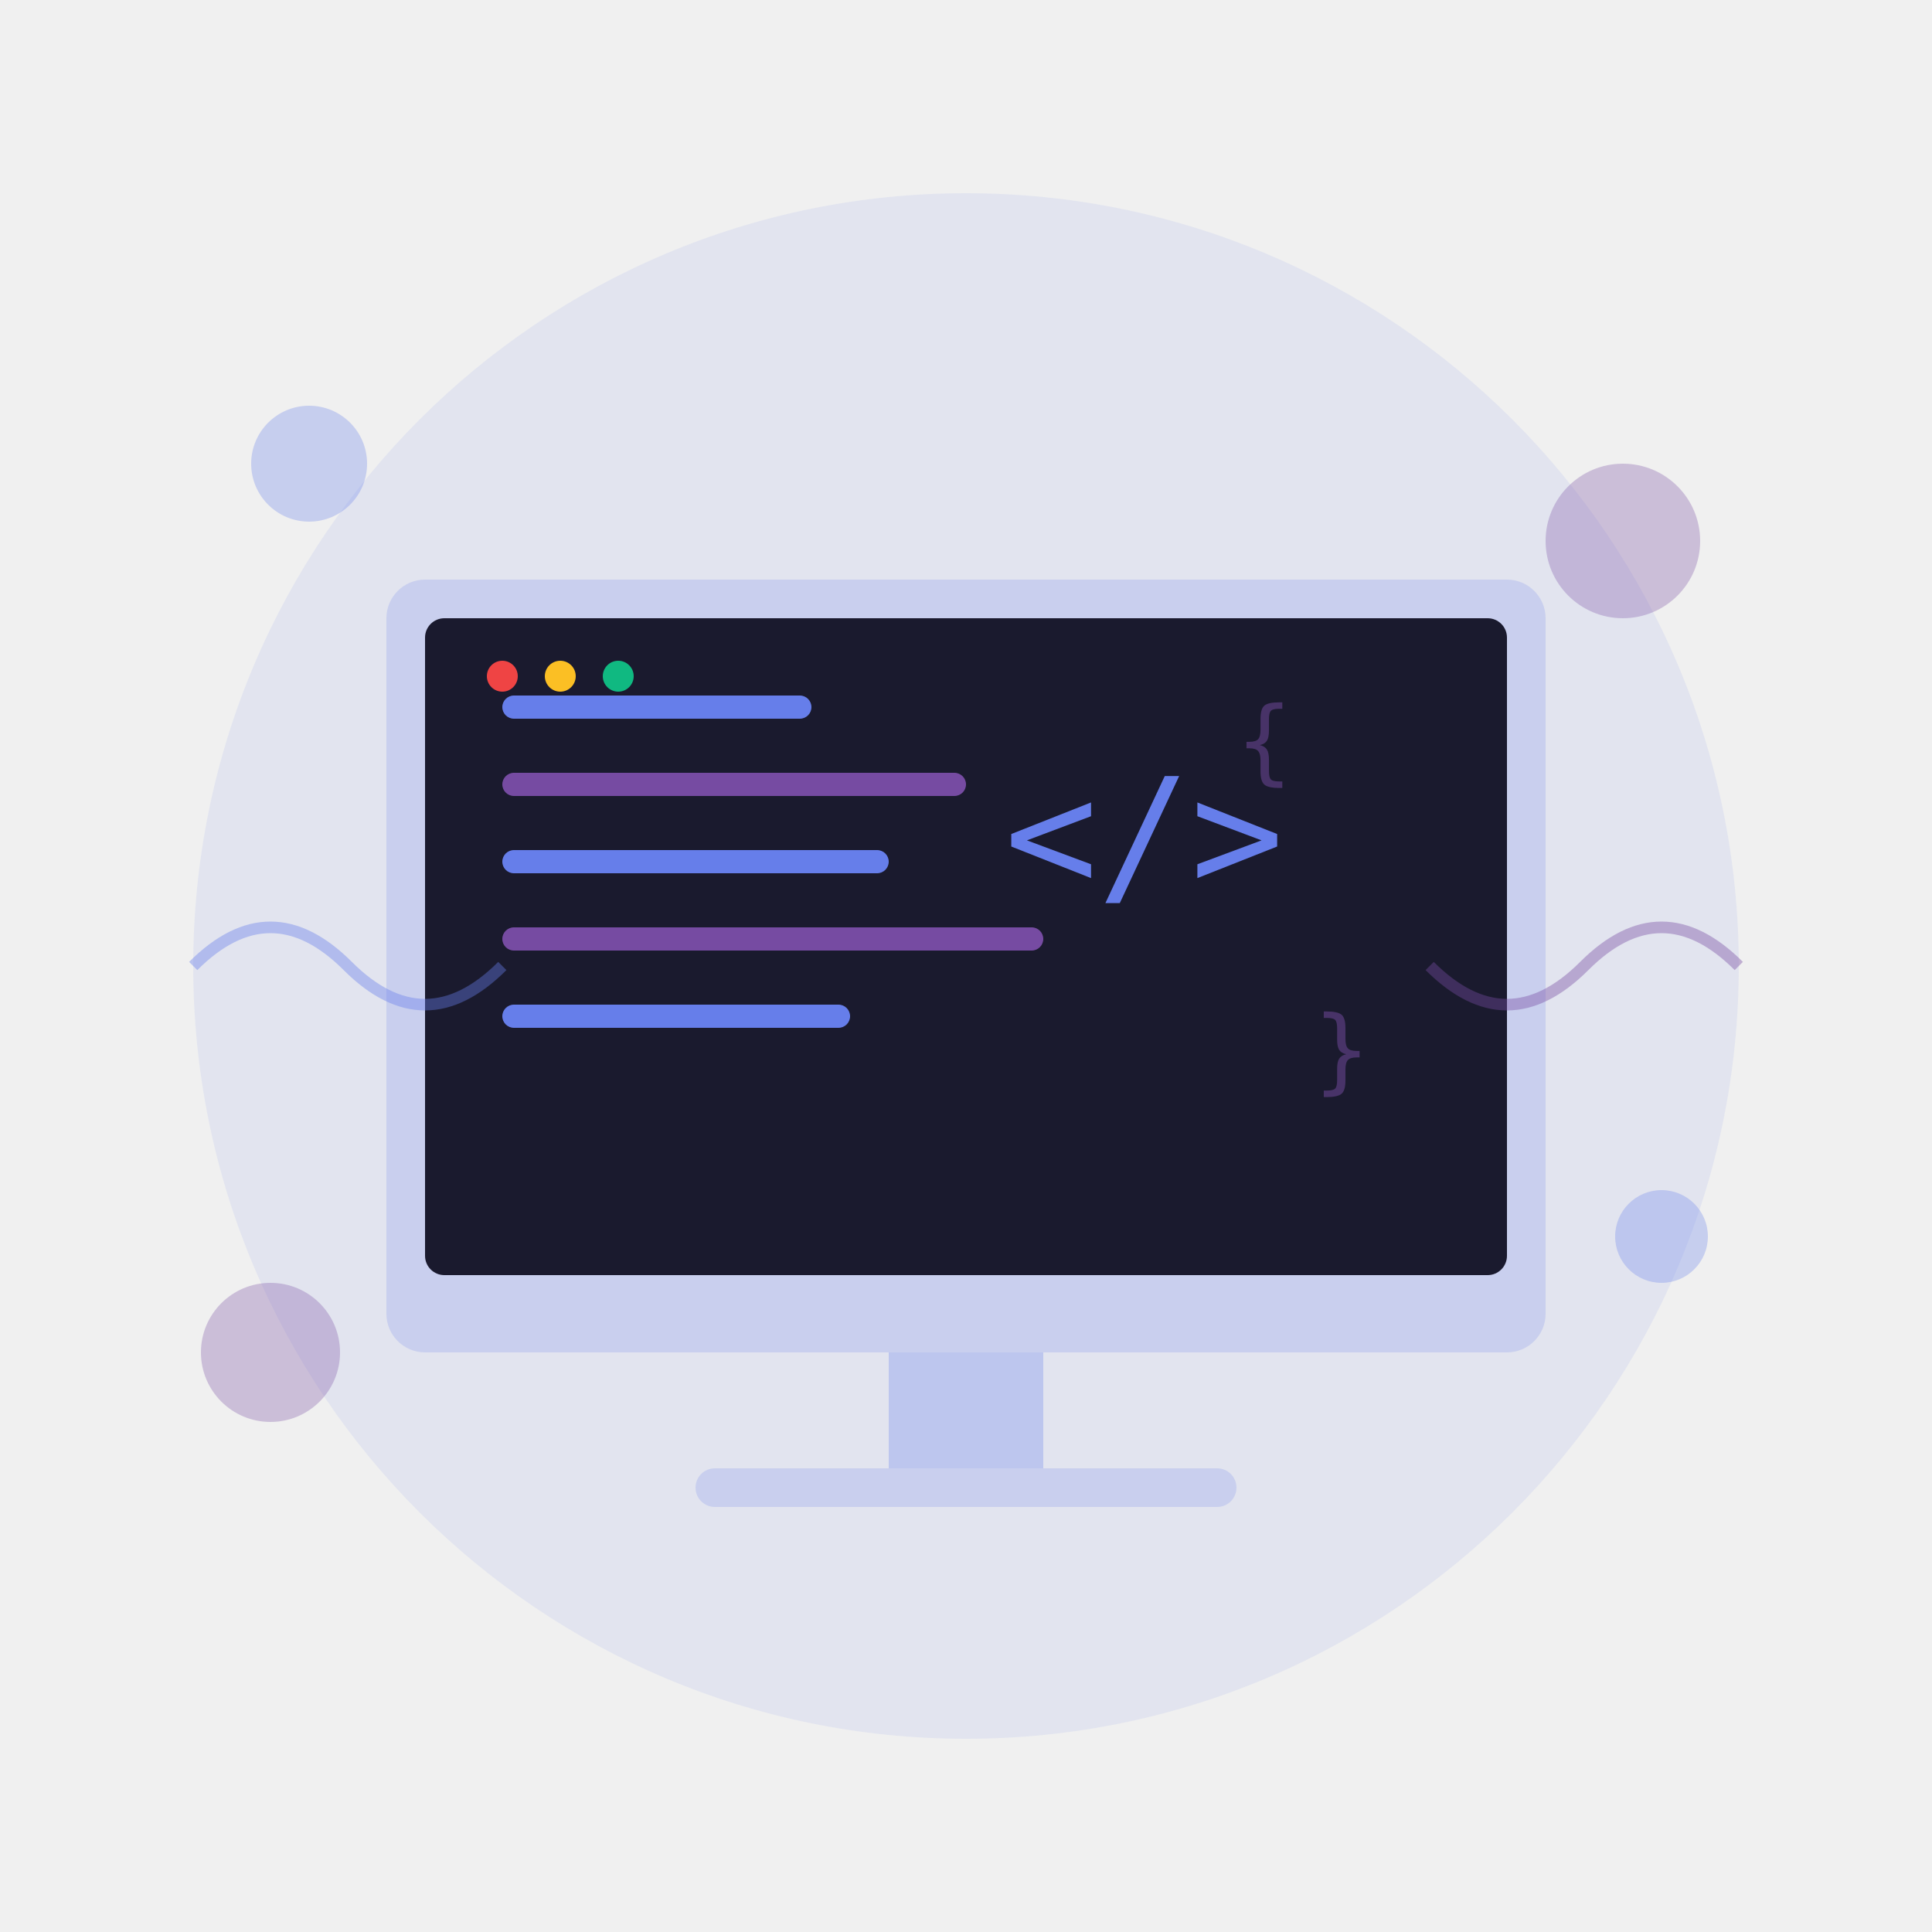
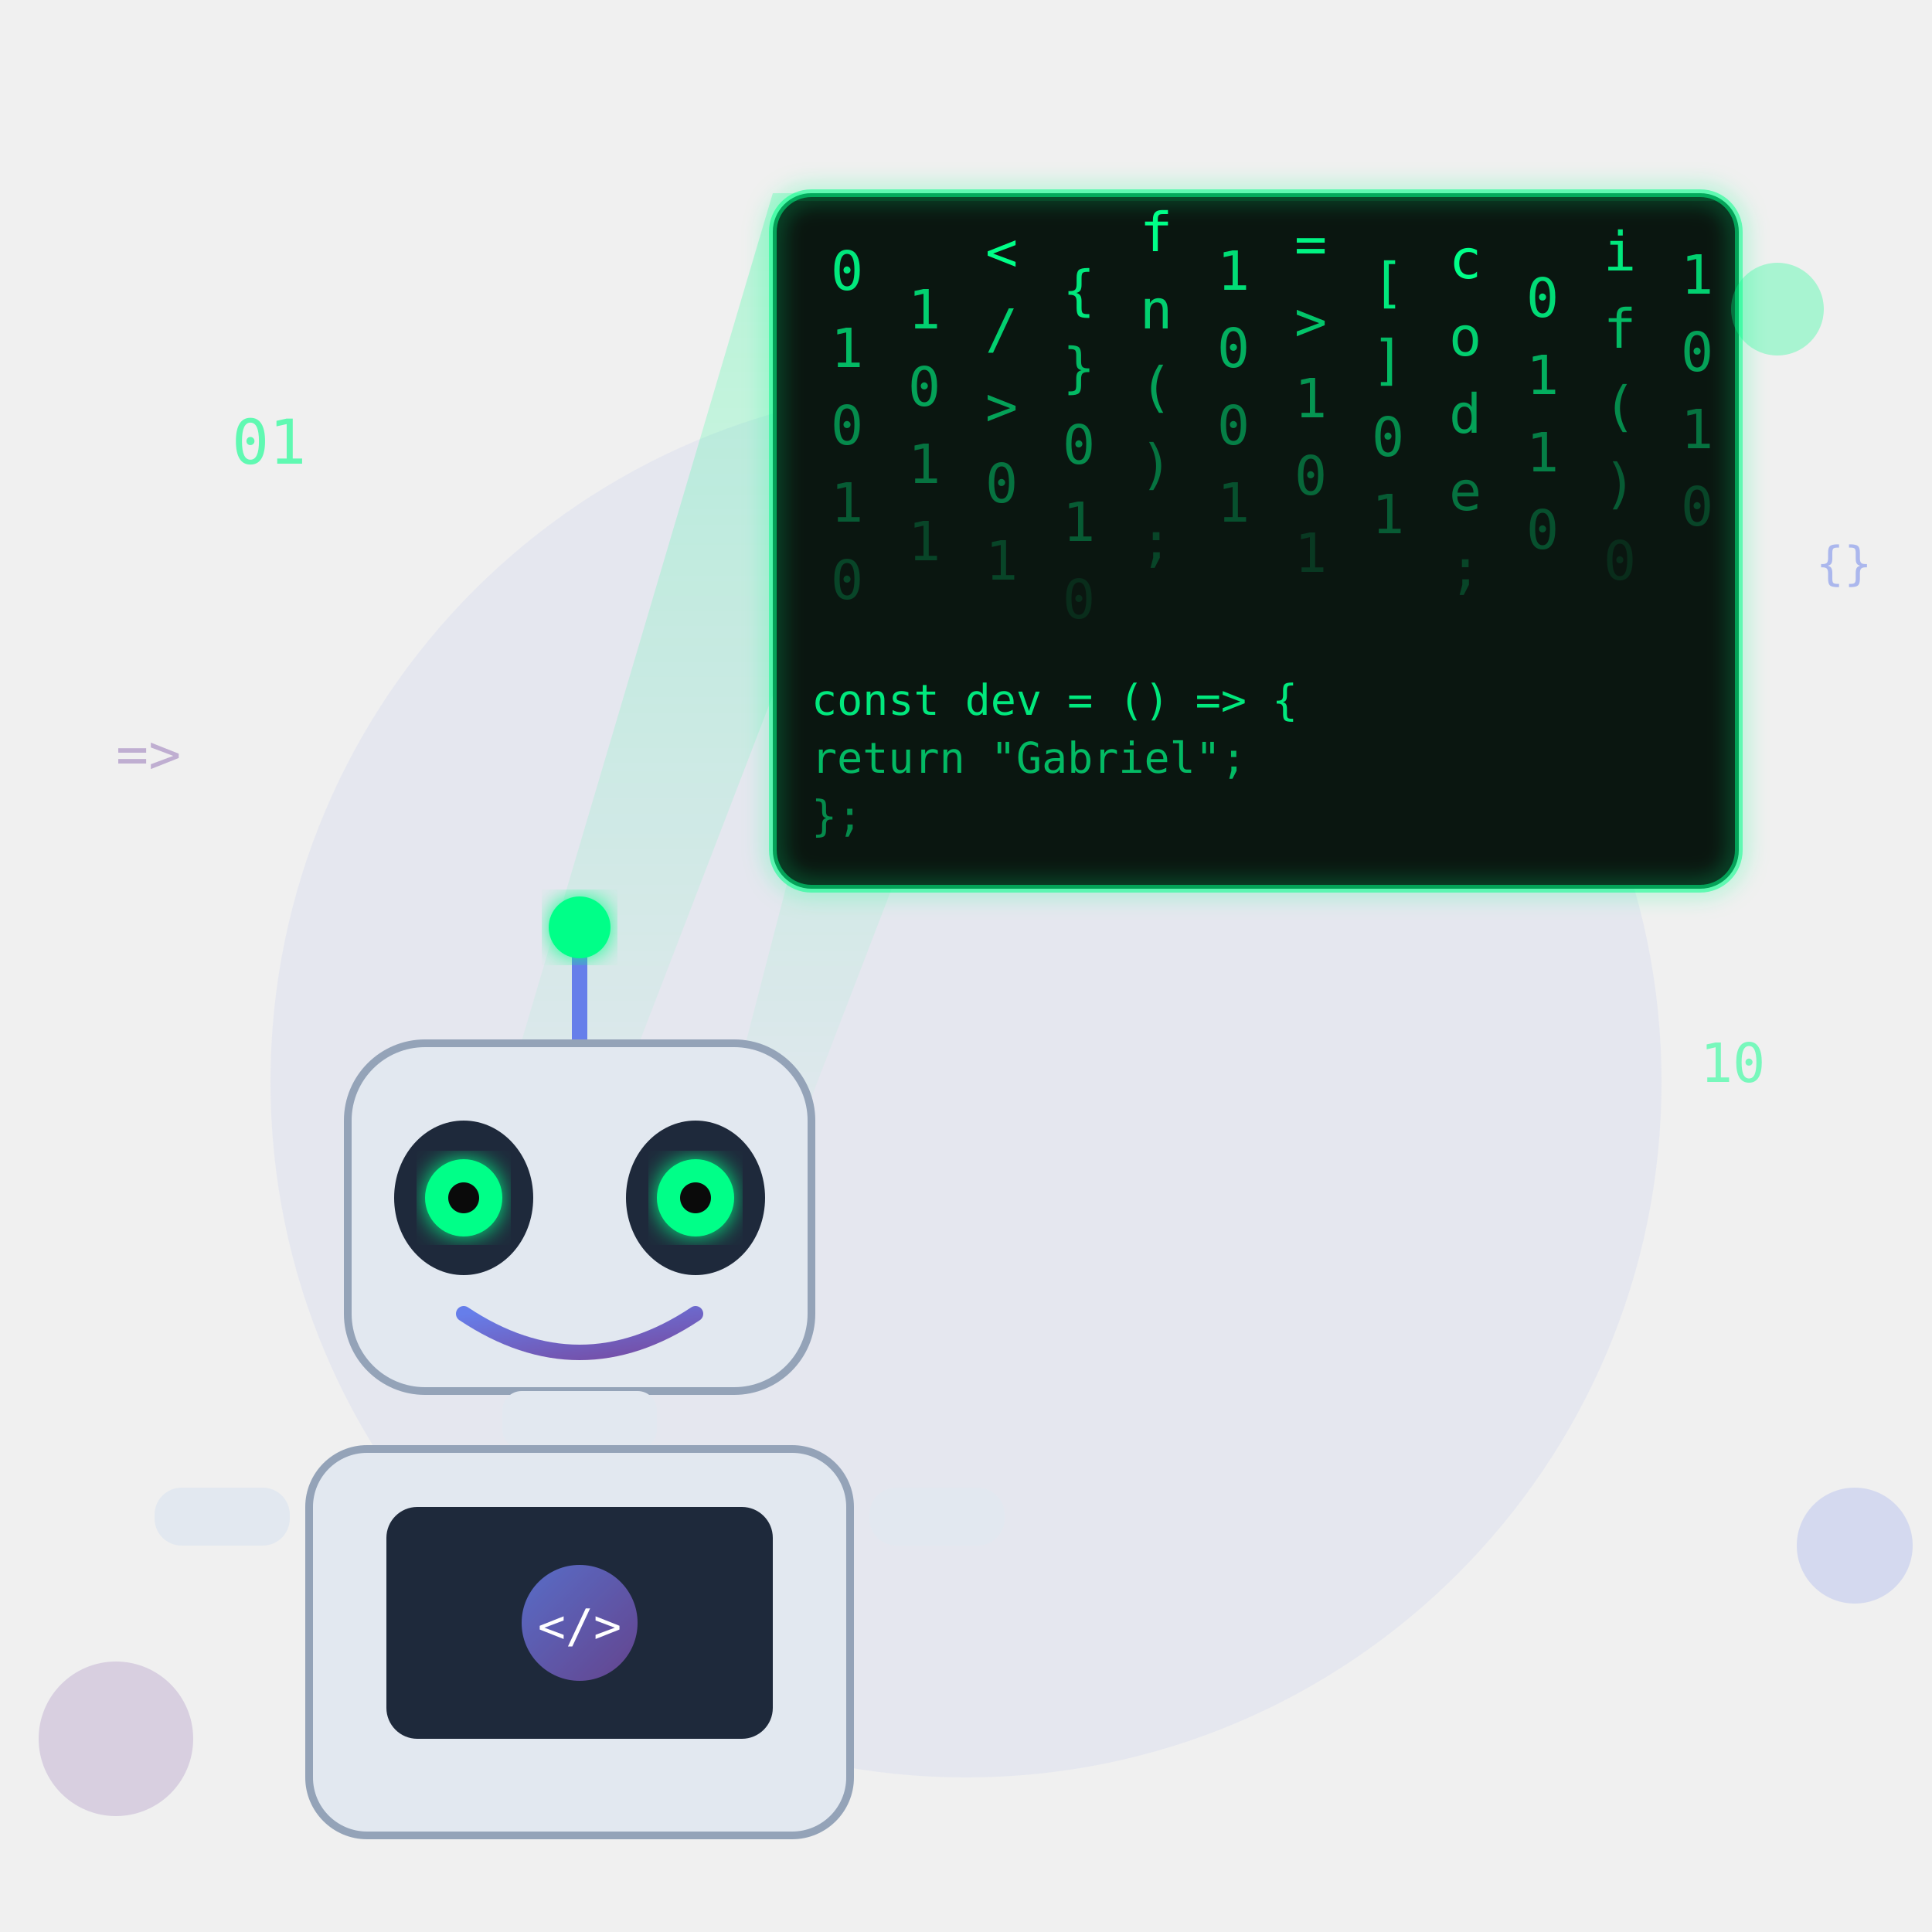
<svg xmlns="http://www.w3.org/2000/svg" viewBox="0 0 500 500" width="500" height="500">
-   <circle cx="250" cy="250" r="200" fill="#667eea" opacity="0.1" />
-   <rect x="100" y="150" width="300" height="200" rx="10" fill="#667eea" opacity="0.2" />
-   <rect x="110" y="160" width="280" height="170" rx="5" fill="#1a1a2e" />
-   <rect x="130" y="180" width="80" height="6" rx="3" fill="#667eea" />
-   <rect x="130" y="200" width="120" height="6" rx="3" fill="#764ba2" />
-   <rect x="130" y="220" width="100" height="6" rx="3" fill="#667eea" />
-   <rect x="130" y="240" width="140" height="6" rx="3" fill="#764ba2" />
-   <rect x="130" y="260" width="90" height="6" rx="3" fill="#667eea" />
-   <circle cx="130" cy="175" r="4" fill="#ef4444" />
-   <circle cx="145" cy="175" r="4" fill="#fbbf24" />
-   <circle cx="160" cy="175" r="4" fill="#10b981" />
-   <text x="260" y="230" font-family="monospace" font-size="40" fill="#667eea">&lt;/&gt;</text>
-   <text x="320" y="200" font-family="monospace" font-size="24" fill="#764ba2" opacity="0.5">{</text>
-   <text x="340" y="280" font-family="monospace" font-size="24" fill="#764ba2" opacity="0.5">}</text>
-   <rect x="230" y="350" width="40" height="30" fill="#667eea" opacity="0.3" />
-   <rect x="180" y="380" width="140" height="10" rx="5" fill="#667eea" opacity="0.2" />
-   <circle cx="80" cy="120" r="15" fill="#667eea" opacity="0.3" />
-   <circle cx="420" cy="140" r="20" fill="#764ba2" opacity="0.3" />
-   <circle cx="430" cy="320" r="12" fill="#667eea" opacity="0.3" />
-   <circle cx="70" cy="350" r="18" fill="#764ba2" opacity="0.3" />
-   <path d="M 50 250 Q 70 230, 90 250 T 130 250" stroke="#667eea" stroke-width="3" fill="none" opacity="0.4" />
-   <path d="M 370 250 Q 390 270, 410 250 T 450 250" stroke="#764ba2" stroke-width="3" fill="none" opacity="0.4" />
+   <defs>
+     <linearGradient id="robotGrad" x1="0%" y1="0%" x2="100%" y2="100%">
+       <stop offset="0%" style="stop-color:#667eea" />
+       <stop offset="100%" style="stop-color:#764ba2" />
+     </linearGradient>
+     <linearGradient id="projectionGrad" x1="0%" y1="0%" x2="0%" y2="100%">
+       <stop offset="0%" style="stop-color:#00ff88;stop-opacity:0.8" />
+       <stop offset="100%" style="stop-color:#00ff88;stop-opacity:0" />
+     </linearGradient>
+     <filter id="glow">
+       <feGaussianBlur stdDeviation="3" result="coloredBlur" />
+       <feMerge>
+         <feMergeNode in="coloredBlur" />
+         <feMergeNode in="SourceGraphic" />
+       </feMerge>
+     </filter>
+     <clipPath id="screenClip">
+       <rect x="200" y="50" width="250" height="180" rx="10" />
+     </clipPath>
+   </defs>
+   <circle cx="250" cy="280" r="180" fill="#667eea" opacity="0.08" />
+   <polygon points="120,320 200,50 250,50 150,310" fill="url(#projectionGrad)" opacity="0.3" />
+   <polygon points="180,320 250,50 300,50 200,310" fill="url(#projectionGrad)" opacity="0.3" />
+   <g clip-path="url(#screenClip)">
+     <rect x="200" y="50" width="250" height="180" rx="10" fill="#0a0a0a" />
+     <rect x="200" y="50" width="250" height="180" rx="10" fill="#00ff88" opacity="0.05" />
+     <text x="215" y="75" font-family="monospace" font-size="14" fill="#00ff88" opacity="0.9">0</text>
+     <text x="215" y="95" font-family="monospace" font-size="14" fill="#00ff88" opacity="0.7">1</text>
+     <text x="215" y="115" font-family="monospace" font-size="14" fill="#00ff88" opacity="0.5">0</text>
+     <text x="215" y="135" font-family="monospace" font-size="14" fill="#00ff88" opacity="0.3">1</text>
+     <text x="215" y="155" font-family="monospace" font-size="14" fill="#00ff88" opacity="0.2">0</text>
+     <text x="235" y="85" font-family="monospace" font-size="14" fill="#00ff88" opacity="0.8">1</text>
+     <text x="235" y="105" font-family="monospace" font-size="14" fill="#00ff88" opacity="0.6">0</text>
+     <text x="235" y="125" font-family="monospace" font-size="14" fill="#00ff88" opacity="0.4">1</text>
+     <text x="235" y="145" font-family="monospace" font-size="14" fill="#00ff88" opacity="0.2">1</text>
+     <text x="255" y="70" font-family="monospace" font-size="14" fill="#00ff88" opacity="1">&lt;</text>
+     <text x="255" y="90" font-family="monospace" font-size="14" fill="#00ff88" opacity="0.8">/</text>
+     <text x="255" y="110" font-family="monospace" font-size="14" fill="#00ff88" opacity="0.6">&gt;</text>
+     <text x="255" y="130" font-family="monospace" font-size="14" fill="#00ff88" opacity="0.4">0</text>
+     <text x="255" y="150" font-family="monospace" font-size="14" fill="#00ff88" opacity="0.2">1</text>
+     <text x="275" y="80" font-family="monospace" font-size="14" fill="#00ff88" opacity="0.9">{</text>
+     <text x="275" y="100" font-family="monospace" font-size="14" fill="#00ff88" opacity="0.7">}</text>
+     <text x="275" y="120" font-family="monospace" font-size="14" fill="#00ff88" opacity="0.5">0</text>
+     <text x="275" y="140" font-family="monospace" font-size="14" fill="#00ff88" opacity="0.3">1</text>
+     <text x="275" y="160" font-family="monospace" font-size="14" fill="#00ff88" opacity="0.1">0</text>
+     <text x="295" y="65" font-family="monospace" font-size="14" fill="#00ff88" opacity="1">f</text>
+     <text x="295" y="85" font-family="monospace" font-size="14" fill="#00ff88" opacity="0.8">n</text>
+     <text x="295" y="105" font-family="monospace" font-size="14" fill="#00ff88" opacity="0.6">(</text>
+     <text x="295" y="125" font-family="monospace" font-size="14" fill="#00ff88" opacity="0.4">)</text>
+     <text x="295" y="145" font-family="monospace" font-size="14" fill="#00ff88" opacity="0.2">;</text>
+     <text x="315" y="75" font-family="monospace" font-size="14" fill="#00ff88" opacity="0.85">1</text>
+     <text x="315" y="95" font-family="monospace" font-size="14" fill="#00ff88" opacity="0.65">0</text>
+     <text x="315" y="115" font-family="monospace" font-size="14" fill="#00ff88" opacity="0.45">0</text>
+     <text x="315" y="135" font-family="monospace" font-size="14" fill="#00ff88" opacity="0.25">1</text>
+     <text x="335" y="68" font-family="monospace" font-size="14" fill="#00ff88" opacity="0.95">=</text>
+     <text x="335" y="88" font-family="monospace" font-size="14" fill="#00ff88" opacity="0.75">&gt;</text>
+     <text x="335" y="108" font-family="monospace" font-size="14" fill="#00ff88" opacity="0.55">1</text>
+     <text x="335" y="128" font-family="monospace" font-size="14" fill="#00ff88" opacity="0.35">0</text>
+     <text x="335" y="148" font-family="monospace" font-size="14" fill="#00ff88" opacity="0.15">1</text>
+     <text x="355" y="78" font-family="monospace" font-size="14" fill="#00ff88" opacity="0.9">[</text>
+     <text x="355" y="98" font-family="monospace" font-size="14" fill="#00ff88" opacity="0.7">]</text>
+     <text x="355" y="118" font-family="monospace" font-size="14" fill="#00ff88" opacity="0.5">0</text>
+     <text x="355" y="138" font-family="monospace" font-size="14" fill="#00ff88" opacity="0.3">1</text>
+     <text x="375" y="72" font-family="monospace" font-size="14" fill="#00ff88" opacity="1">c</text>
+     <text x="375" y="92" font-family="monospace" font-size="14" fill="#00ff88" opacity="0.8">o</text>
+     <text x="375" y="112" font-family="monospace" font-size="14" fill="#00ff88" opacity="0.6">d</text>
+     <text x="375" y="132" font-family="monospace" font-size="14" fill="#00ff88" opacity="0.4">e</text>
+     <text x="375" y="152" font-family="monospace" font-size="14" fill="#00ff88" opacity="0.2">;</text>
+     <text x="395" y="82" font-family="monospace" font-size="14" fill="#00ff88" opacity="0.85">0</text>
+     <text x="395" y="102" font-family="monospace" font-size="14" fill="#00ff88" opacity="0.65">1</text>
+     <text x="395" y="122" font-family="monospace" font-size="14" fill="#00ff88" opacity="0.45">1</text>
+     <text x="395" y="142" font-family="monospace" font-size="14" fill="#00ff88" opacity="0.25">0</text>
+     <text x="415" y="70" font-family="monospace" font-size="14" fill="#00ff88" opacity="0.9">i</text>
+     <text x="415" y="90" font-family="monospace" font-size="14" fill="#00ff88" opacity="0.7">f</text>
+     <text x="415" y="110" font-family="monospace" font-size="14" fill="#00ff88" opacity="0.5">(</text>
+     <text x="415" y="130" font-family="monospace" font-size="14" fill="#00ff88" opacity="0.3">)</text>
+     <text x="415" y="150" font-family="monospace" font-size="14" fill="#00ff88" opacity="0.1">0</text>
+     <text x="435" y="76" font-family="monospace" font-size="14" fill="#00ff88" opacity="0.8">1</text>
+     <text x="435" y="96" font-family="monospace" font-size="14" fill="#00ff88" opacity="0.6">0</text>
+     <text x="435" y="116" font-family="monospace" font-size="14" fill="#00ff88" opacity="0.4">1</text>
+     <text x="435" y="136" font-family="monospace" font-size="14" fill="#00ff88" opacity="0.2">0</text>
+     <text x="210" y="185" font-family="monospace" font-size="11" fill="#00ff88" opacity="0.9">const dev = () =&gt; {</text>
+     <text x="210" y="200" font-family="monospace" font-size="11" fill="#00ff88" opacity="0.7">  return "Gabriel";</text>
+     <text x="210" y="215" font-family="monospace" font-size="11" fill="#00ff88" opacity="0.5">};</text>
+     <rect x="200" y="50" width="250" height="2" fill="#00ff88" opacity="0.1">
+       <animate attributeName="y" values="50;230;50" dur="4s" repeatCount="indefinite" />
+     </rect>
+   </g>
+   <rect x="200" y="50" width="250" height="180" rx="10" fill="none" stroke="#00ff88" stroke-width="2" opacity="0.6" filter="url(#glow)" />
+   <g transform="translate(50, 220)">
+     <line x1="100" y1="50" x2="100" y2="25" stroke="#667eea" stroke-width="4" stroke-linecap="round" />
+     <circle cx="100" cy="20" r="8" fill="#00ff88" filter="url(#glow)">
+       <animate attributeName="opacity" values="0.5;1;0.5" dur="2s" repeatCount="indefinite" />
+     </circle>
+     <rect x="40" y="50" width="120" height="90" rx="20" fill="#e2e8f0" stroke="#94a3b8" stroke-width="2" />
+     <ellipse cx="70" cy="90" rx="18" ry="20" fill="#1e293b" />
+     <ellipse cx="130" cy="90" rx="18" ry="20" fill="#1e293b" />
+     <circle cx="70" cy="90" r="10" fill="#00ff88" filter="url(#glow)">
+       <animate attributeName="opacity" values="0.8;1;0.8" dur="1.5s" repeatCount="indefinite" />
+     </circle>
+     <circle cx="130" cy="90" r="10" fill="#00ff88" filter="url(#glow)">
+       <animate attributeName="opacity" values="0.8;1;0.8" dur="1.5s" repeatCount="indefinite" />
+     </circle>
+     <circle cx="70" cy="90" r="4" fill="#0a0a0a" />
+     <circle cx="130" cy="90" r="4" fill="#0a0a0a" />
+     <path d="M 70 120 Q 100 140, 130 120" fill="none" stroke="url(#robotGrad)" stroke-width="4" stroke-linecap="round" />
+     <rect x="80" y="140" width="40" height="15" rx="5" fill="#e2e8f0" />
+     <rect x="30" y="155" width="140" height="100" rx="15" fill="#e2e8f0" stroke="#94a3b8" stroke-width="2" />
+     <rect x="50" y="170" width="100" height="60" rx="8" fill="#1e293b" />
+     <circle cx="100" cy="200" r="15" fill="url(#robotGrad)" opacity="0.8">
+       <animate attributeName="r" values="15;18;15" dur="2s" repeatCount="indefinite" />
+       <animate attributeName="opacity" values="0.8;1;0.8" dur="2s" repeatCount="indefinite" />
+     </circle>
+     <text x="100" y="205" font-family="monospace" font-size="12" fill="white" text-anchor="middle">&lt;/&gt;</text>
+     <rect x="-10" y="165" width="35" height="15" rx="7" fill="#e2e8f0" />
+     <rect x="175" y="165" width="35" height="15" rx="7" fill="#e2e8f0" />
+   </g>
+   <text x="60" y="120" font-family="monospace" font-size="16" fill="#00ff88" opacity="0.6">01</text>
+   <text x="440" y="280" font-family="monospace" font-size="14" fill="#00ff88" opacity="0.5">10</text>
+   <text x="470" y="150" font-family="monospace" font-size="12" fill="#667eea" opacity="0.5">{}</text>
+   <text x="30" y="200" font-family="monospace" font-size="14" fill="#764ba2" opacity="0.4">=&gt;</text>
+   <circle cx="480" cy="400" r="15" fill="#667eea" opacity="0.2" />
+   <circle cx="30" cy="450" r="20" fill="#764ba2" opacity="0.2" />
+   <circle cx="460" cy="80" r="12" fill="#00ff88" opacity="0.3" />
</svg>
